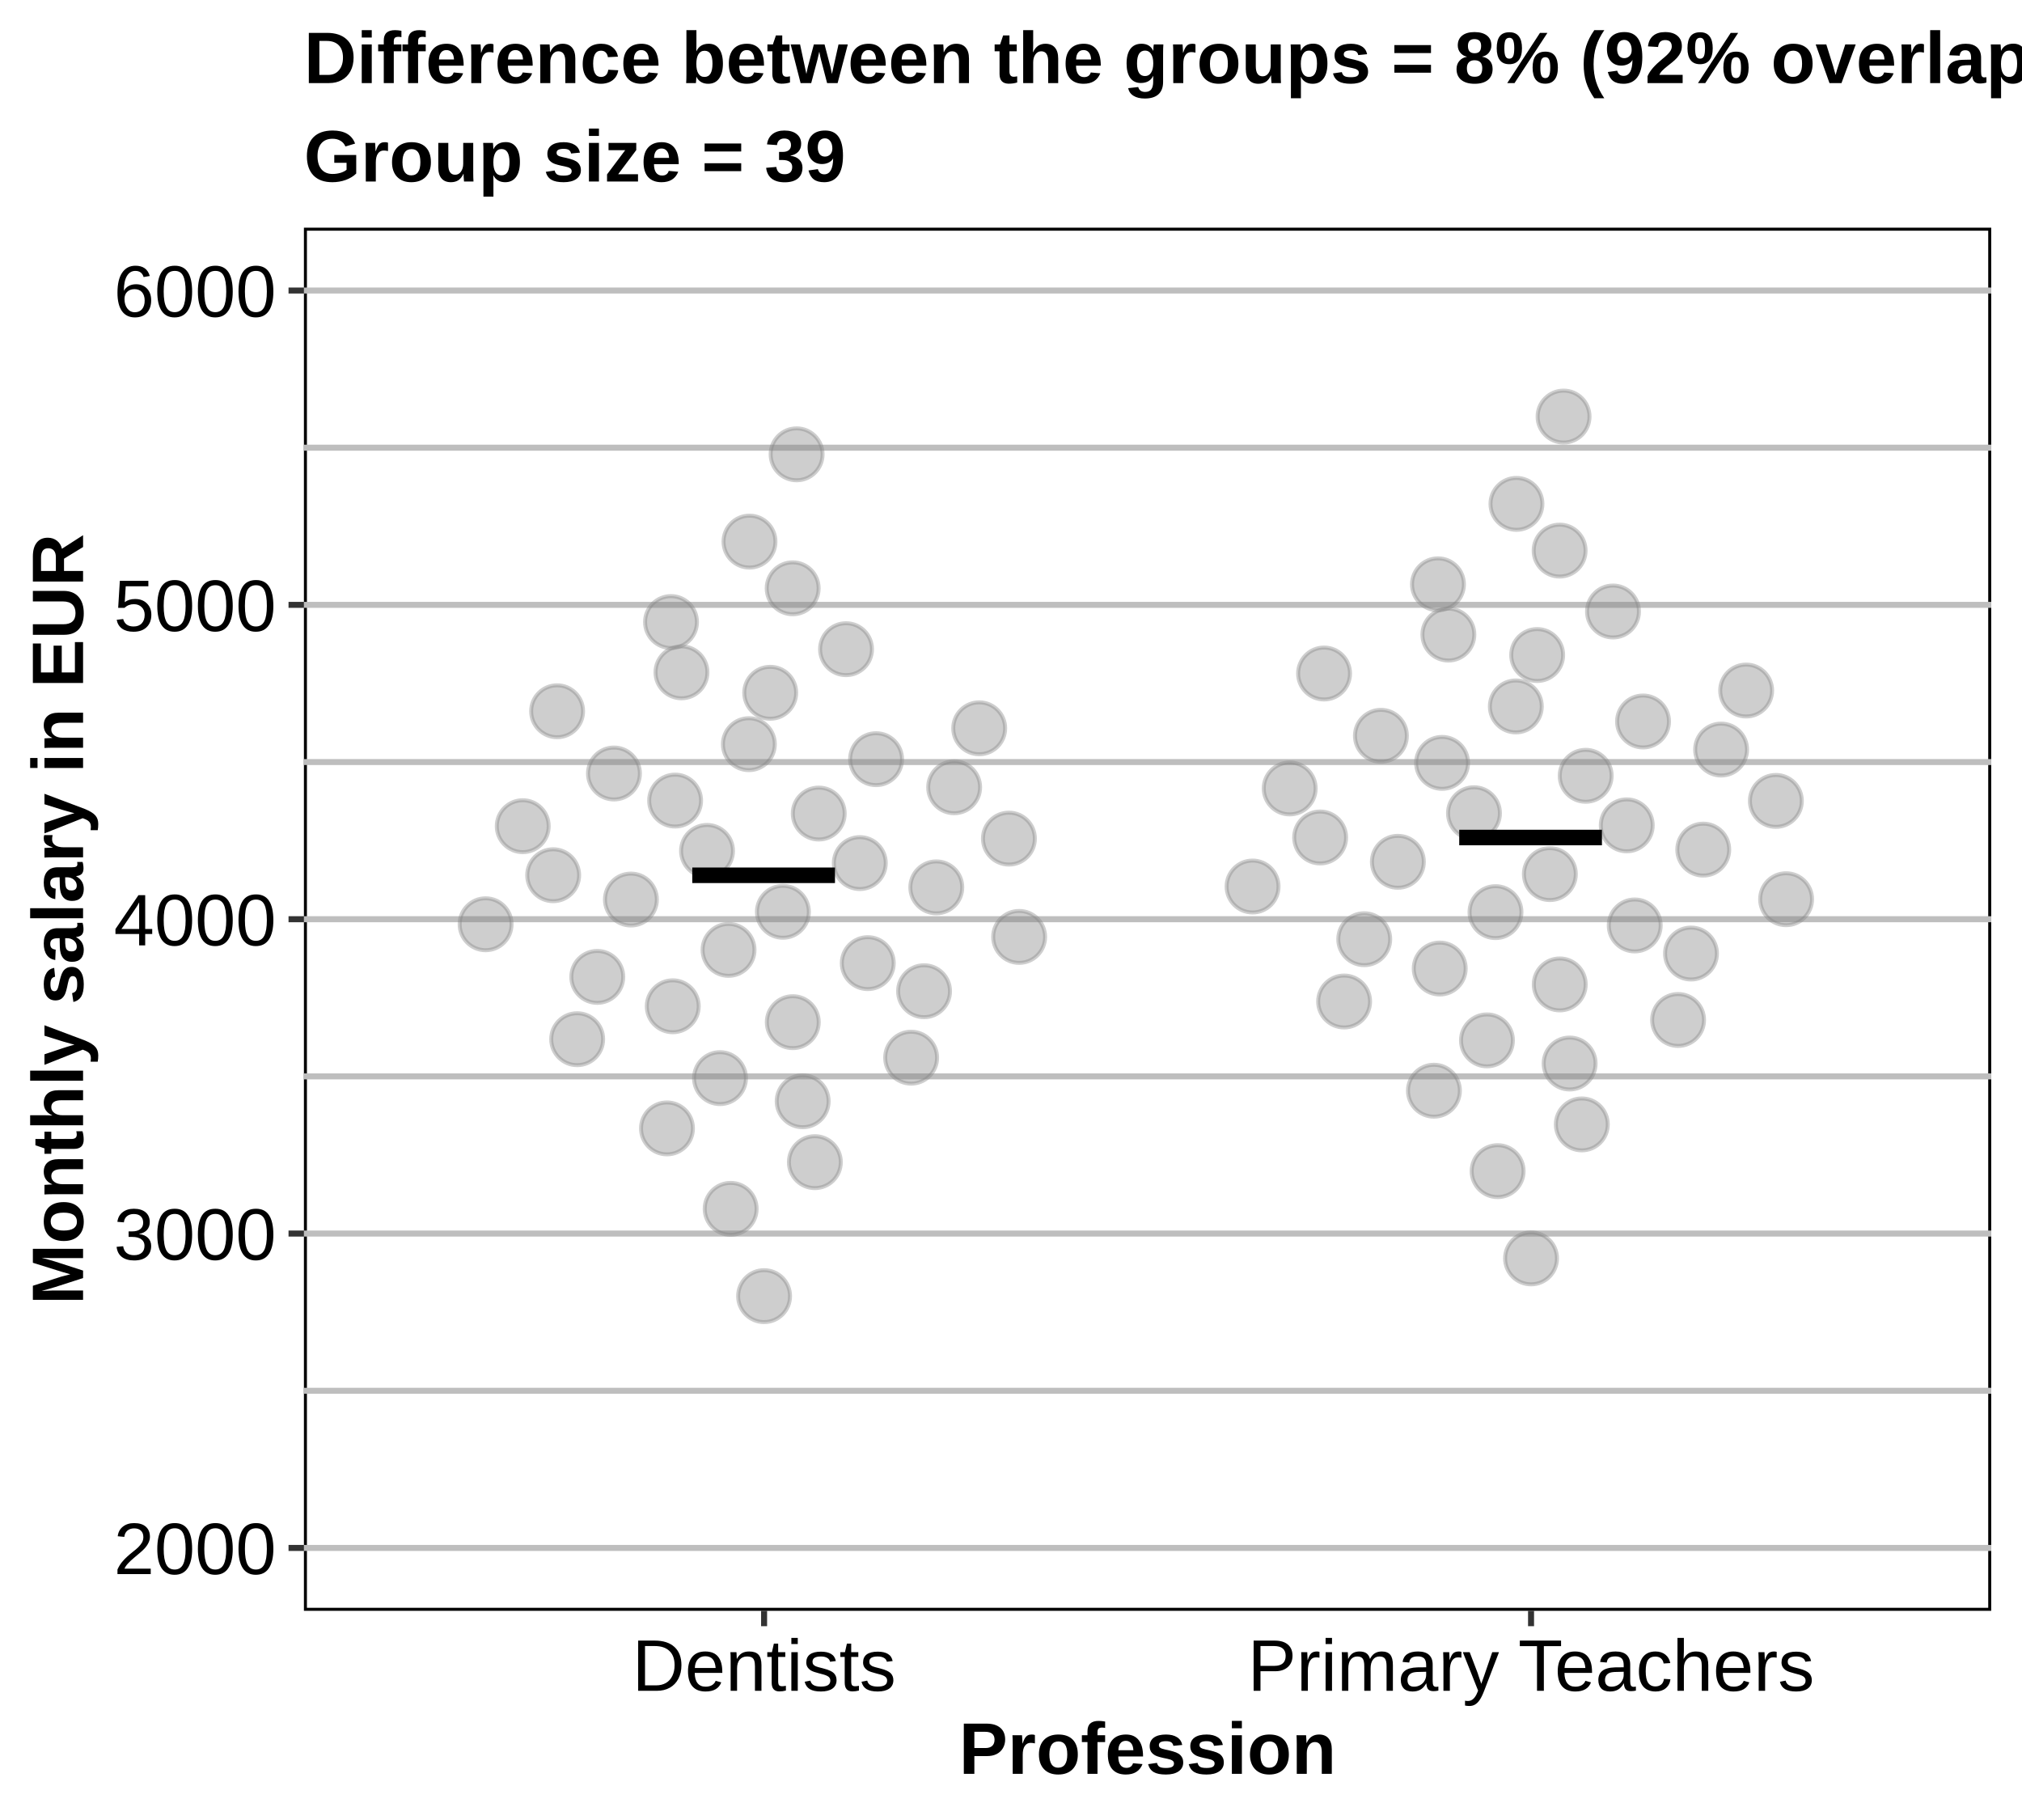
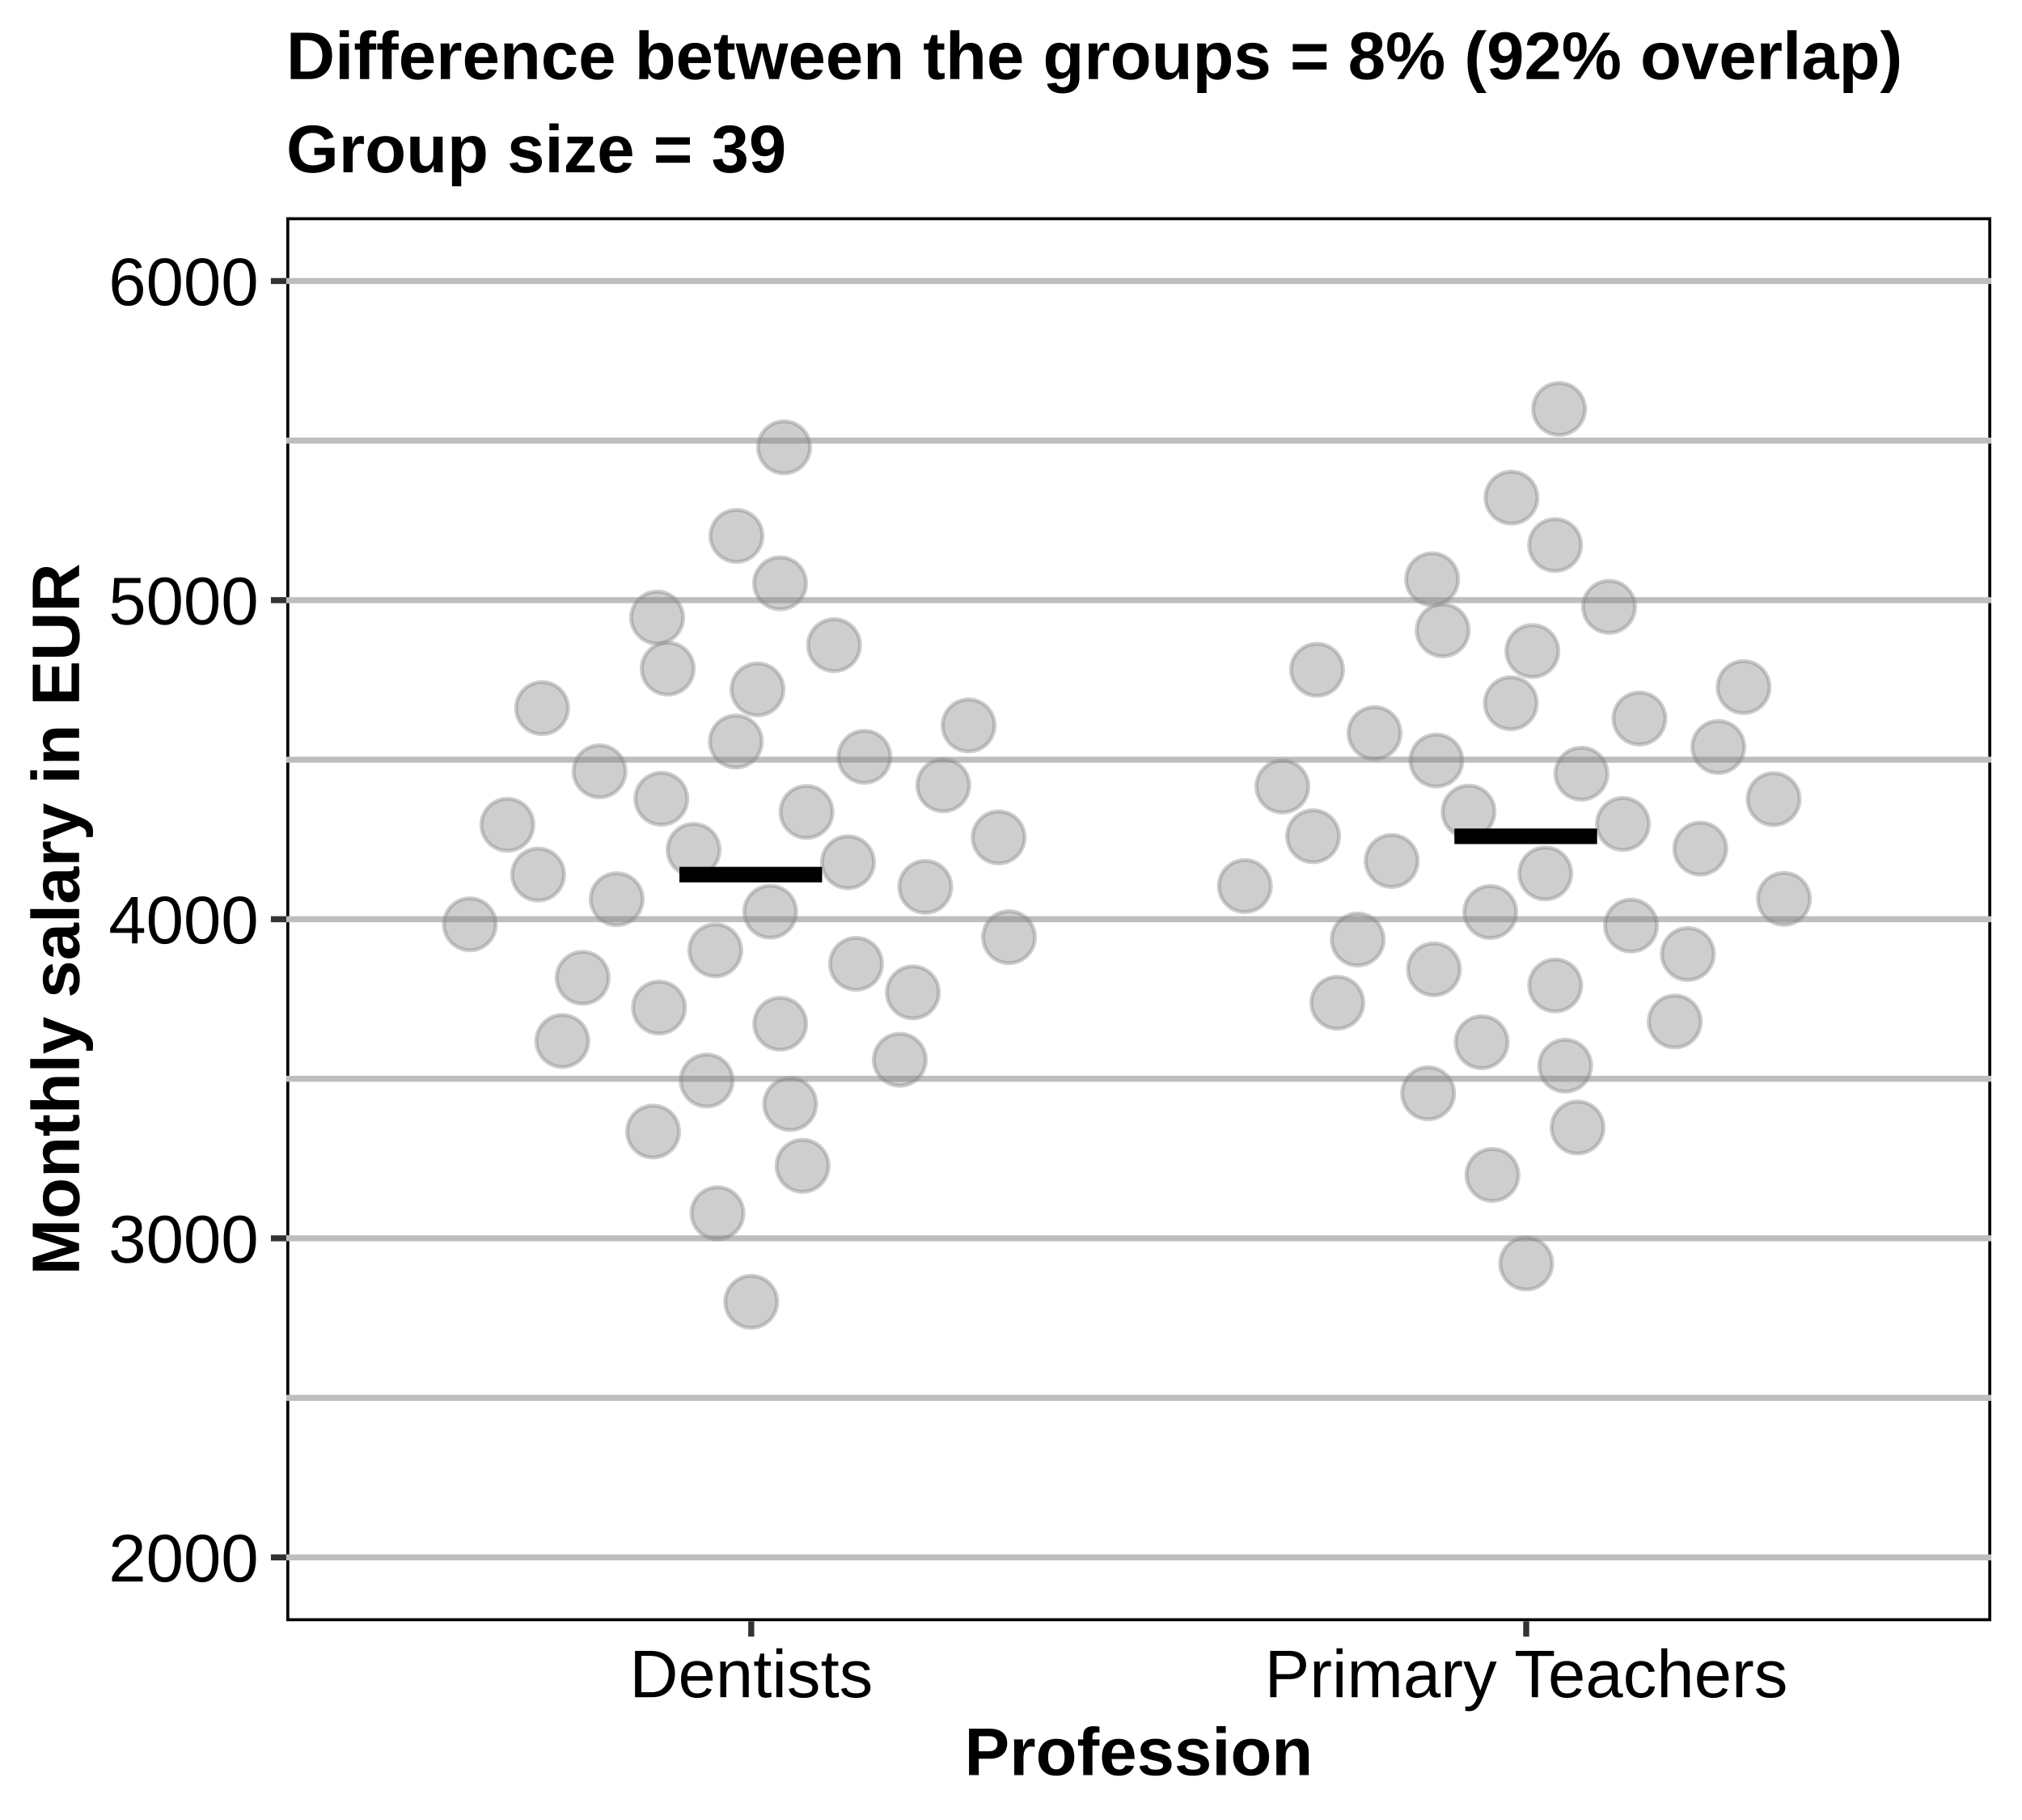
<svg xmlns="http://www.w3.org/2000/svg" class="svglite" width="360.00pt" height="324.00pt" viewBox="0 0 360.00 324.00">
  <defs>
    <style type="text/css">
    .svglite line, .svglite polyline, .svglite polygon, .svglite path, .svglite rect, .svglite circle {
      fill: none;
      stroke: #000000;
      stroke-linecap: round;
      stroke-linejoin: round;
      stroke-miterlimit: 10.00;
    }
    .svglite text {
      white-space: pre;
    }
  </style>
  </defs>
  <rect width="100%" height="100%" style="stroke: none; fill: #FFFFFF;" />
  <defs>
    <clipPath id="cpMC4wMHwzNjAuMDB8MC4wMHwzMjQuMDA=">
      <rect x="0.00" y="0.00" width="360.00" height="324.00" />
    </clipPath>
  </defs>
  <g clip-path="url(#cpMC4wMHwzNjAuMDB8MC4wMHwzMjQuMDA=)">
    <rect x="0.00" y="0.00" width="360.00" height="324.00" style="stroke-width: 1.07; stroke: #FFFFFF; fill: #FFFFFF;" />
  </g>
  <defs>
-     <clipPath id="cpNTQuMTF8MzU0LjUyfDQwLjUzfDI4Ni43Ng==">
-       <rect x="54.11" y="40.53" width="300.41" height="246.23" />
+     <clipPath id="cpNTAuOTd8MzU0LjUyfDM4LjY3fDI4OC42Mg==">
+       <rect x="50.97" y="38.67" width="303.56" height="249.94" />
    </clipPath>
  </defs>
-   <g clip-path="url(#cpNTQuMTF8MzU0LjUyfDQwLjUzfDI4Ni43Ng==)">
-     <rect x="54.11" y="40.53" width="300.41" height="246.23" style="stroke-width: 1.07; fill: #FFFFFF;" />
-     <polyline points="54.11,247.59 354.52,247.59 " style="stroke-width: 1.07; stroke: #BEBEBE; stroke-linecap: butt;" />
-     <polyline points="54.11,191.62 354.52,191.62 " style="stroke-width: 1.07; stroke: #BEBEBE; stroke-linecap: butt;" />
-     <polyline points="54.11,135.66 354.52,135.66 " style="stroke-width: 1.07; stroke: #BEBEBE; stroke-linecap: butt;" />
-     <polyline points="54.11,79.70 354.52,79.70 " style="stroke-width: 1.07; stroke: #BEBEBE; stroke-linecap: butt;" />
-     <polyline points="54.11,275.57 354.52,275.57 " style="stroke-width: 1.07; stroke: #BEBEBE; stroke-linecap: butt;" />
-     <polyline points="54.11,219.60 354.52,219.60 " style="stroke-width: 1.07; stroke: #BEBEBE; stroke-linecap: butt;" />
-     <polyline points="54.11,163.64 354.52,163.64 " style="stroke-width: 1.07; stroke: #BEBEBE; stroke-linecap: butt;" />
-     <polyline points="54.11,107.68 354.52,107.68 " style="stroke-width: 1.07; stroke: #BEBEBE; stroke-linecap: butt;" />
-     <polyline points="54.11,51.72 354.52,51.72 " style="stroke-width: 1.07; stroke: #BEBEBE; stroke-linecap: butt;" />
-     <circle cx="136.04" cy="230.74" r="4.62" style="stroke-width: 0.71; stroke: #848484; stroke-opacity: 0.40; fill: #848484; fill-opacity: 0.40;" />
-     <circle cx="130.09" cy="215.20" r="4.62" style="stroke-width: 0.71; stroke: #848484; stroke-opacity: 0.40; fill: #848484; fill-opacity: 0.40;" />
-     <circle cx="145.08" cy="206.89" r="4.62" style="stroke-width: 0.71; stroke: #848484; stroke-opacity: 0.40; fill: #848484; fill-opacity: 0.40;" />
-     <circle cx="118.75" cy="200.88" r="4.62" style="stroke-width: 0.71; stroke: #848484; stroke-opacity: 0.40; fill: #848484; fill-opacity: 0.40;" />
-     <circle cx="142.91" cy="196.05" r="4.62" style="stroke-width: 0.71; stroke: #848484; stroke-opacity: 0.40; fill: #848484; fill-opacity: 0.40;" />
-     <circle cx="128.19" cy="191.93" r="4.62" style="stroke-width: 0.71; stroke: #848484; stroke-opacity: 0.40; fill: #848484; fill-opacity: 0.40;" />
-     <circle cx="162.22" cy="188.29" r="4.62" style="stroke-width: 0.71; stroke: #848484; stroke-opacity: 0.40; fill: #848484; fill-opacity: 0.40;" />
-     <circle cx="102.76" cy="185.00" r="4.62" style="stroke-width: 0.71; stroke: #848484; stroke-opacity: 0.40; fill: #848484; fill-opacity: 0.40;" />
-     <circle cx="141.15" cy="181.97" r="4.62" style="stroke-width: 0.71; stroke: #848484; stroke-opacity: 0.40; fill: #848484; fill-opacity: 0.40;" />
-     <circle cx="119.78" cy="179.14" r="4.62" style="stroke-width: 0.71; stroke: #848484; stroke-opacity: 0.40; fill: #848484; fill-opacity: 0.40;" />
-     <circle cx="164.52" cy="176.46" r="4.62" style="stroke-width: 0.71; stroke: #848484; stroke-opacity: 0.40; fill: #848484; fill-opacity: 0.40;" />
-     <circle cx="106.34" cy="173.91" r="4.62" style="stroke-width: 0.71; stroke: #848484; stroke-opacity: 0.40; fill: #848484; fill-opacity: 0.40;" />
-     <circle cx="154.50" cy="171.46" r="4.62" style="stroke-width: 0.71; stroke: #848484; stroke-opacity: 0.40; fill: #848484; fill-opacity: 0.40;" />
-     <circle cx="129.71" cy="169.10" r="4.62" style="stroke-width: 0.71; stroke: #848484; stroke-opacity: 0.40; fill: #848484; fill-opacity: 0.40;" />
-     <circle cx="181.45" cy="166.79" r="4.62" style="stroke-width: 0.71; stroke: #848484; stroke-opacity: 0.40; fill: #848484; fill-opacity: 0.40;" />
-     <circle cx="86.46" cy="164.54" r="4.62" style="stroke-width: 0.71; stroke: #848484; stroke-opacity: 0.40; fill: #848484; fill-opacity: 0.40;" />
-     <circle cx="139.39" cy="162.32" r="4.62" style="stroke-width: 0.71; stroke: #848484; stroke-opacity: 0.40; fill: #848484; fill-opacity: 0.40;" />
-     <circle cx="112.33" cy="160.14" r="4.62" style="stroke-width: 0.71; stroke: #848484; stroke-opacity: 0.40; fill: #848484; fill-opacity: 0.40;" />
-     <circle cx="166.70" cy="157.97" r="4.62" style="stroke-width: 0.71; stroke: #848484; stroke-opacity: 0.40; fill: #848484; fill-opacity: 0.40;" />
-     <circle cx="98.49" cy="155.81" r="4.62" style="stroke-width: 0.71; stroke: #848484; stroke-opacity: 0.40; fill: #848484; fill-opacity: 0.40;" />
-     <circle cx="153.08" cy="153.65" r="4.62" style="stroke-width: 0.71; stroke: #848484; stroke-opacity: 0.40; fill: #848484; fill-opacity: 0.40;" />
-     <circle cx="125.88" cy="151.48" r="4.62" style="stroke-width: 0.71; stroke: #848484; stroke-opacity: 0.40; fill: #848484; fill-opacity: 0.40;" />
-     <circle cx="179.63" cy="149.29" r="4.62" style="stroke-width: 0.71; stroke: #848484; stroke-opacity: 0.40; fill: #848484; fill-opacity: 0.40;" />
-     <circle cx="93.07" cy="147.08" r="4.62" style="stroke-width: 0.71; stroke: #848484; stroke-opacity: 0.40; fill: #848484; fill-opacity: 0.40;" />
-     <circle cx="145.77" cy="144.83" r="4.62" style="stroke-width: 0.71; stroke: #848484; stroke-opacity: 0.40; fill: #848484; fill-opacity: 0.40;" />
-     <circle cx="120.20" cy="142.52" r="4.62" style="stroke-width: 0.71; stroke: #848484; stroke-opacity: 0.40; fill: #848484; fill-opacity: 0.40;" />
-     <circle cx="169.88" cy="140.15" r="4.62" style="stroke-width: 0.71; stroke: #848484; stroke-opacity: 0.40; fill: #848484; fill-opacity: 0.40;" />
-     <circle cx="109.31" cy="137.70" r="4.62" style="stroke-width: 0.71; stroke: #848484; stroke-opacity: 0.40; fill: #848484; fill-opacity: 0.40;" />
-     <circle cx="155.98" cy="135.15" r="4.62" style="stroke-width: 0.71; stroke: #848484; stroke-opacity: 0.40; fill: #848484; fill-opacity: 0.40;" />
-     <circle cx="133.33" cy="132.48" r="4.62" style="stroke-width: 0.71; stroke: #848484; stroke-opacity: 0.40; fill: #848484; fill-opacity: 0.40;" />
-     <circle cx="174.34" cy="129.65" r="4.62" style="stroke-width: 0.71; stroke: #848484; stroke-opacity: 0.40; fill: #848484; fill-opacity: 0.40;" />
-     <circle cx="99.19" cy="126.62" r="4.62" style="stroke-width: 0.71; stroke: #848484; stroke-opacity: 0.40; fill: #848484; fill-opacity: 0.40;" />
-     <circle cx="137.13" cy="123.33" r="4.62" style="stroke-width: 0.71; stroke: #848484; stroke-opacity: 0.40; fill: #848484; fill-opacity: 0.40;" />
-     <circle cx="121.33" cy="119.69" r="4.62" style="stroke-width: 0.71; stroke: #848484; stroke-opacity: 0.40; fill: #848484; fill-opacity: 0.40;" />
-     <circle cx="150.63" cy="115.57" r="4.62" style="stroke-width: 0.71; stroke: #848484; stroke-opacity: 0.40; fill: #848484; fill-opacity: 0.40;" />
-     <circle cx="119.47" cy="110.74" r="4.62" style="stroke-width: 0.71; stroke: #848484; stroke-opacity: 0.40; fill: #848484; fill-opacity: 0.40;" />
-     <circle cx="141.13" cy="104.73" r="4.62" style="stroke-width: 0.71; stroke: #848484; stroke-opacity: 0.40; fill: #848484; fill-opacity: 0.40;" />
-     <circle cx="133.44" cy="96.42" r="4.62" style="stroke-width: 0.71; stroke: #848484; stroke-opacity: 0.40; fill: #848484; fill-opacity: 0.40;" />
-     <circle cx="141.83" cy="80.88" r="4.62" style="stroke-width: 0.71; stroke: #848484; stroke-opacity: 0.40; fill: #848484; fill-opacity: 0.40;" />
-     <circle cx="272.59" cy="224.02" r="4.62" style="stroke-width: 0.71; stroke: #848484; stroke-opacity: 0.40; fill: #848484; fill-opacity: 0.40;" />
-     <circle cx="266.64" cy="208.49" r="4.62" style="stroke-width: 0.71; stroke: #848484; stroke-opacity: 0.40; fill: #848484; fill-opacity: 0.40;" />
-     <circle cx="281.63" cy="200.17" r="4.62" style="stroke-width: 0.71; stroke: #848484; stroke-opacity: 0.40; fill: #848484; fill-opacity: 0.40;" />
-     <circle cx="255.30" cy="194.17" r="4.62" style="stroke-width: 0.71; stroke: #848484; stroke-opacity: 0.40; fill: #848484; fill-opacity: 0.40;" />
-     <circle cx="279.46" cy="189.33" r="4.62" style="stroke-width: 0.71; stroke: #848484; stroke-opacity: 0.40; fill: #848484; fill-opacity: 0.40;" />
-     <circle cx="264.74" cy="185.21" r="4.62" style="stroke-width: 0.71; stroke: #848484; stroke-opacity: 0.40; fill: #848484; fill-opacity: 0.40;" />
-     <circle cx="298.77" cy="181.58" r="4.62" style="stroke-width: 0.71; stroke: #848484; stroke-opacity: 0.40; fill: #848484; fill-opacity: 0.40;" />
-     <circle cx="239.31" cy="178.29" r="4.62" style="stroke-width: 0.71; stroke: #848484; stroke-opacity: 0.40; fill: #848484; fill-opacity: 0.40;" />
-     <circle cx="277.70" cy="175.25" r="4.62" style="stroke-width: 0.71; stroke: #848484; stroke-opacity: 0.40; fill: #848484; fill-opacity: 0.40;" />
-     <circle cx="256.33" cy="172.42" r="4.62" style="stroke-width: 0.71; stroke: #848484; stroke-opacity: 0.40; fill: #848484; fill-opacity: 0.40;" />
-     <circle cx="301.07" cy="169.75" r="4.62" style="stroke-width: 0.71; stroke: #848484; stroke-opacity: 0.40; fill: #848484; fill-opacity: 0.40;" />
-     <circle cx="242.89" cy="167.20" r="4.62" style="stroke-width: 0.71; stroke: #848484; stroke-opacity: 0.40; fill: #848484; fill-opacity: 0.40;" />
-     <circle cx="291.05" cy="164.75" r="4.62" style="stroke-width: 0.71; stroke: #848484; stroke-opacity: 0.40; fill: #848484; fill-opacity: 0.40;" />
-     <circle cx="266.26" cy="162.38" r="4.62" style="stroke-width: 0.71; stroke: #848484; stroke-opacity: 0.40; fill: #848484; fill-opacity: 0.40;" />
-     <circle cx="318.00" cy="160.08" r="4.62" style="stroke-width: 0.71; stroke: #848484; stroke-opacity: 0.40; fill: #848484; fill-opacity: 0.40;" />
-     <circle cx="223.01" cy="157.82" r="4.62" style="stroke-width: 0.71; stroke: #848484; stroke-opacity: 0.40; fill: #848484; fill-opacity: 0.40;" />
-     <circle cx="275.94" cy="155.61" r="4.62" style="stroke-width: 0.71; stroke: #848484; stroke-opacity: 0.40; fill: #848484; fill-opacity: 0.40;" />
-     <circle cx="248.88" cy="153.42" r="4.62" style="stroke-width: 0.71; stroke: #848484; stroke-opacity: 0.40; fill: #848484; fill-opacity: 0.40;" />
-     <circle cx="303.25" cy="151.25" r="4.62" style="stroke-width: 0.71; stroke: #848484; stroke-opacity: 0.40; fill: #848484; fill-opacity: 0.40;" />
-     <circle cx="235.04" cy="149.09" r="4.62" style="stroke-width: 0.71; stroke: #848484; stroke-opacity: 0.40; fill: #848484; fill-opacity: 0.40;" />
-     <circle cx="289.63" cy="146.93" r="4.62" style="stroke-width: 0.71; stroke: #848484; stroke-opacity: 0.40; fill: #848484; fill-opacity: 0.40;" />
-     <circle cx="262.43" cy="144.77" r="4.62" style="stroke-width: 0.71; stroke: #848484; stroke-opacity: 0.40; fill: #848484; fill-opacity: 0.40;" />
-     <circle cx="316.18" cy="142.58" r="4.62" style="stroke-width: 0.71; stroke: #848484; stroke-opacity: 0.40; fill: #848484; fill-opacity: 0.40;" />
-     <circle cx="229.62" cy="140.36" r="4.62" style="stroke-width: 0.71; stroke: #848484; stroke-opacity: 0.40; fill: #848484; fill-opacity: 0.40;" />
-     <circle cx="282.32" cy="138.11" r="4.62" style="stroke-width: 0.71; stroke: #848484; stroke-opacity: 0.40; fill: #848484; fill-opacity: 0.40;" />
-     <circle cx="256.75" cy="135.81" r="4.62" style="stroke-width: 0.71; stroke: #848484; stroke-opacity: 0.40; fill: #848484; fill-opacity: 0.40;" />
-     <circle cx="306.43" cy="133.44" r="4.62" style="stroke-width: 0.71; stroke: #848484; stroke-opacity: 0.40; fill: #848484; fill-opacity: 0.40;" />
-     <circle cx="245.86" cy="130.99" r="4.62" style="stroke-width: 0.71; stroke: #848484; stroke-opacity: 0.40; fill: #848484; fill-opacity: 0.40;" />
-     <circle cx="292.53" cy="128.44" r="4.62" style="stroke-width: 0.71; stroke: #848484; stroke-opacity: 0.40; fill: #848484; fill-opacity: 0.40;" />
-     <circle cx="269.88" cy="125.76" r="4.62" style="stroke-width: 0.71; stroke: #848484; stroke-opacity: 0.40; fill: #848484; fill-opacity: 0.40;" />
-     <circle cx="310.89" cy="122.93" r="4.62" style="stroke-width: 0.71; stroke: #848484; stroke-opacity: 0.40; fill: #848484; fill-opacity: 0.40;" />
-     <circle cx="235.74" cy="119.90" r="4.62" style="stroke-width: 0.71; stroke: #848484; stroke-opacity: 0.40; fill: #848484; fill-opacity: 0.40;" />
-     <circle cx="273.68" cy="116.61" r="4.62" style="stroke-width: 0.71; stroke: #848484; stroke-opacity: 0.40; fill: #848484; fill-opacity: 0.40;" />
-     <circle cx="257.87" cy="112.97" r="4.62" style="stroke-width: 0.71; stroke: #848484; stroke-opacity: 0.40; fill: #848484; fill-opacity: 0.40;" />
-     <circle cx="287.18" cy="108.86" r="4.62" style="stroke-width: 0.71; stroke: #848484; stroke-opacity: 0.40; fill: #848484; fill-opacity: 0.40;" />
-     <circle cx="256.02" cy="104.02" r="4.62" style="stroke-width: 0.71; stroke: #848484; stroke-opacity: 0.40; fill: #848484; fill-opacity: 0.40;" />
-     <circle cx="277.68" cy="98.02" r="4.62" style="stroke-width: 0.71; stroke: #848484; stroke-opacity: 0.40; fill: #848484; fill-opacity: 0.40;" />
-     <circle cx="269.99" cy="89.70" r="4.62" style="stroke-width: 0.71; stroke: #848484; stroke-opacity: 0.40; fill: #848484; fill-opacity: 0.40;" />
-     <circle cx="278.38" cy="74.16" r="4.62" style="stroke-width: 0.71; stroke: #848484; stroke-opacity: 0.40; fill: #848484; fill-opacity: 0.40;" />
-     <text x="136.04" y="148.53" text-anchor="middle" style="font-size: 43.62px; font-family: &quot;Arial&quot;;" textLength="24.26px" lengthAdjust="spacingAndGlyphs">_</text>
-     <text x="272.59" y="141.81" text-anchor="middle" style="font-size: 43.62px; font-family: &quot;Arial&quot;;" textLength="24.26px" lengthAdjust="spacingAndGlyphs">_</text>
+   <g clip-path="url(#cpNTAuOTd8MzU0LjUyfDM4LjY3fDI4OC42Mg==)">
+     <rect x="50.97" y="38.67" width="303.56" height="249.94" style="stroke-width: 1.07; fill: #FFFFFF;" />
+     <polyline points="50.97,248.85 354.52,248.85 " style="stroke-width: 1.07; stroke: #BEBEBE; stroke-linecap: butt;" />
+     <polyline points="50.97,192.05 354.52,192.05 " style="stroke-width: 1.07; stroke: #BEBEBE; stroke-linecap: butt;" />
+     <polyline points="50.97,135.24 354.52,135.24 " style="stroke-width: 1.07; stroke: #BEBEBE; stroke-linecap: butt;" />
+     <polyline points="50.97,78.44 354.52,78.44 " style="stroke-width: 1.07; stroke: #BEBEBE; stroke-linecap: butt;" />
+     <polyline points="50.97,277.25 354.52,277.25 " style="stroke-width: 1.07; stroke: #BEBEBE; stroke-linecap: butt;" />
+     <polyline points="50.97,220.45 354.52,220.45 " style="stroke-width: 1.07; stroke: #BEBEBE; stroke-linecap: butt;" />
+     <polyline points="50.97,163.64 354.52,163.64 " style="stroke-width: 1.07; stroke: #BEBEBE; stroke-linecap: butt;" />
+     <polyline points="50.97,106.84 354.52,106.84 " style="stroke-width: 1.07; stroke: #BEBEBE; stroke-linecap: butt;" />
+     <polyline points="50.97,50.03 354.52,50.03 " style="stroke-width: 1.07; stroke: #BEBEBE; stroke-linecap: butt;" />
+     <circle cx="133.75" cy="231.75" r="4.62" style="stroke-width: 0.71; stroke: #848484; stroke-opacity: 0.40; fill: #848484; fill-opacity: 0.40;" />
+     <circle cx="127.74" cy="215.98" r="4.62" style="stroke-width: 0.71; stroke: #848484; stroke-opacity: 0.40; fill: #848484; fill-opacity: 0.40;" />
+     <circle cx="142.89" cy="207.54" r="4.62" style="stroke-width: 0.71; stroke: #848484; stroke-opacity: 0.40; fill: #848484; fill-opacity: 0.40;" />
+     <circle cx="116.28" cy="201.44" r="4.62" style="stroke-width: 0.71; stroke: #848484; stroke-opacity: 0.40; fill: #848484; fill-opacity: 0.40;" />
+     <circle cx="140.69" cy="196.54" r="4.62" style="stroke-width: 0.71; stroke: #848484; stroke-opacity: 0.40; fill: #848484; fill-opacity: 0.40;" />
+     <circle cx="125.82" cy="192.36" r="4.62" style="stroke-width: 0.71; stroke: #848484; stroke-opacity: 0.40; fill: #848484; fill-opacity: 0.40;" />
+     <circle cx="160.20" cy="188.66" r="4.62" style="stroke-width: 0.71; stroke: #848484; stroke-opacity: 0.40; fill: #848484; fill-opacity: 0.40;" />
+     <circle cx="100.12" cy="185.32" r="4.62" style="stroke-width: 0.71; stroke: #848484; stroke-opacity: 0.40; fill: #848484; fill-opacity: 0.40;" />
+     <circle cx="138.91" cy="182.25" r="4.62" style="stroke-width: 0.71; stroke: #848484; stroke-opacity: 0.40; fill: #848484; fill-opacity: 0.40;" />
+     <circle cx="117.33" cy="179.37" r="4.62" style="stroke-width: 0.71; stroke: #848484; stroke-opacity: 0.40; fill: #848484; fill-opacity: 0.40;" />
+     <circle cx="162.53" cy="176.66" r="4.62" style="stroke-width: 0.71; stroke: #848484; stroke-opacity: 0.40; fill: #848484; fill-opacity: 0.40;" />
+     <circle cx="103.74" cy="174.07" r="4.62" style="stroke-width: 0.71; stroke: #848484; stroke-opacity: 0.40; fill: #848484; fill-opacity: 0.40;" />
+     <circle cx="152.41" cy="171.58" r="4.62" style="stroke-width: 0.71; stroke: #848484; stroke-opacity: 0.40; fill: #848484; fill-opacity: 0.40;" />
+     <circle cx="127.35" cy="169.18" r="4.62" style="stroke-width: 0.71; stroke: #848484; stroke-opacity: 0.40; fill: #848484; fill-opacity: 0.40;" />
+     <circle cx="179.64" cy="166.84" r="4.62" style="stroke-width: 0.71; stroke: #848484; stroke-opacity: 0.40; fill: #848484; fill-opacity: 0.40;" />
+     <circle cx="83.66" cy="164.55" r="4.62" style="stroke-width: 0.71; stroke: #848484; stroke-opacity: 0.40; fill: #848484; fill-opacity: 0.40;" />
+     <circle cx="137.14" cy="162.30" r="4.62" style="stroke-width: 0.71; stroke: #848484; stroke-opacity: 0.40; fill: #848484; fill-opacity: 0.40;" />
+     <circle cx="109.80" cy="160.08" r="4.62" style="stroke-width: 0.71; stroke: #848484; stroke-opacity: 0.40; fill: #848484; fill-opacity: 0.40;" />
+     <circle cx="164.74" cy="157.88" r="4.62" style="stroke-width: 0.71; stroke: #848484; stroke-opacity: 0.40; fill: #848484; fill-opacity: 0.40;" />
+     <circle cx="95.81" cy="155.69" r="4.62" style="stroke-width: 0.71; stroke: #848484; stroke-opacity: 0.40; fill: #848484; fill-opacity: 0.40;" />
+     <circle cx="150.97" cy="153.50" r="4.62" style="stroke-width: 0.71; stroke: #848484; stroke-opacity: 0.40; fill: #848484; fill-opacity: 0.40;" />
+     <circle cx="123.49" cy="151.30" r="4.62" style="stroke-width: 0.71; stroke: #848484; stroke-opacity: 0.40; fill: #848484; fill-opacity: 0.40;" />
+     <circle cx="177.80" cy="149.08" r="4.62" style="stroke-width: 0.71; stroke: #848484; stroke-opacity: 0.40; fill: #848484; fill-opacity: 0.40;" />
+     <circle cx="90.34" cy="146.83" r="4.62" style="stroke-width: 0.71; stroke: #848484; stroke-opacity: 0.40; fill: #848484; fill-opacity: 0.40;" />
+     <circle cx="143.59" cy="144.54" r="4.62" style="stroke-width: 0.71; stroke: #848484; stroke-opacity: 0.40; fill: #848484; fill-opacity: 0.40;" />
+     <circle cx="117.75" cy="142.20" r="4.62" style="stroke-width: 0.71; stroke: #848484; stroke-opacity: 0.40; fill: #848484; fill-opacity: 0.40;" />
+     <circle cx="167.95" cy="139.80" r="4.62" style="stroke-width: 0.71; stroke: #848484; stroke-opacity: 0.40; fill: #848484; fill-opacity: 0.40;" />
+     <circle cx="106.74" cy="137.31" r="4.62" style="stroke-width: 0.71; stroke: #848484; stroke-opacity: 0.40; fill: #848484; fill-opacity: 0.40;" />
+     <circle cx="153.90" cy="134.73" r="4.62" style="stroke-width: 0.71; stroke: #848484; stroke-opacity: 0.40; fill: #848484; fill-opacity: 0.40;" />
+     <circle cx="131.01" cy="132.01" r="4.62" style="stroke-width: 0.71; stroke: #848484; stroke-opacity: 0.40; fill: #848484; fill-opacity: 0.40;" />
+     <circle cx="172.45" cy="129.14" r="4.62" style="stroke-width: 0.71; stroke: #848484; stroke-opacity: 0.40; fill: #848484; fill-opacity: 0.40;" />
+     <circle cx="96.51" cy="126.06" r="4.62" style="stroke-width: 0.71; stroke: #848484; stroke-opacity: 0.40; fill: #848484; fill-opacity: 0.40;" />
+     <circle cx="134.86" cy="122.72" r="4.62" style="stroke-width: 0.71; stroke: #848484; stroke-opacity: 0.40; fill: #848484; fill-opacity: 0.40;" />
+     <circle cx="118.88" cy="119.03" r="4.62" style="stroke-width: 0.71; stroke: #848484; stroke-opacity: 0.40; fill: #848484; fill-opacity: 0.40;" />
+     <circle cx="148.50" cy="114.85" r="4.62" style="stroke-width: 0.71; stroke: #848484; stroke-opacity: 0.40; fill: #848484; fill-opacity: 0.40;" />
+     <circle cx="117.00" cy="109.94" r="4.62" style="stroke-width: 0.71; stroke: #848484; stroke-opacity: 0.40; fill: #848484; fill-opacity: 0.40;" />
+     <circle cx="138.89" cy="103.84" r="4.62" style="stroke-width: 0.71; stroke: #848484; stroke-opacity: 0.40; fill: #848484; fill-opacity: 0.40;" />
+     <circle cx="131.12" cy="95.40" r="4.62" style="stroke-width: 0.71; stroke: #848484; stroke-opacity: 0.40; fill: #848484; fill-opacity: 0.40;" />
+     <circle cx="139.60" cy="79.63" r="4.62" style="stroke-width: 0.71; stroke: #848484; stroke-opacity: 0.40; fill: #848484; fill-opacity: 0.40;" />
+     <circle cx="271.73" cy="224.93" r="4.62" style="stroke-width: 0.71; stroke: #848484; stroke-opacity: 0.40; fill: #848484; fill-opacity: 0.40;" />
+     <circle cx="265.72" cy="209.16" r="4.62" style="stroke-width: 0.71; stroke: #848484; stroke-opacity: 0.40; fill: #848484; fill-opacity: 0.40;" />
+     <circle cx="280.87" cy="200.72" r="4.62" style="stroke-width: 0.71; stroke: #848484; stroke-opacity: 0.40; fill: #848484; fill-opacity: 0.40;" />
+     <circle cx="254.26" cy="194.63" r="4.62" style="stroke-width: 0.71; stroke: #848484; stroke-opacity: 0.40; fill: #848484; fill-opacity: 0.40;" />
+     <circle cx="278.67" cy="189.72" r="4.62" style="stroke-width: 0.71; stroke: #848484; stroke-opacity: 0.40; fill: #848484; fill-opacity: 0.40;" />
+     <circle cx="263.80" cy="185.54" r="4.62" style="stroke-width: 0.71; stroke: #848484; stroke-opacity: 0.40; fill: #848484; fill-opacity: 0.40;" />
+     <circle cx="298.18" cy="181.85" r="4.62" style="stroke-width: 0.71; stroke: #848484; stroke-opacity: 0.40; fill: #848484; fill-opacity: 0.40;" />
+     <circle cx="238.10" cy="178.51" r="4.62" style="stroke-width: 0.71; stroke: #848484; stroke-opacity: 0.40; fill: #848484; fill-opacity: 0.40;" />
+     <circle cx="276.89" cy="175.43" r="4.62" style="stroke-width: 0.71; stroke: #848484; stroke-opacity: 0.40; fill: #848484; fill-opacity: 0.40;" />
+     <circle cx="255.30" cy="172.56" r="4.62" style="stroke-width: 0.71; stroke: #848484; stroke-opacity: 0.40; fill: #848484; fill-opacity: 0.40;" />
+     <circle cx="300.51" cy="169.84" r="4.62" style="stroke-width: 0.71; stroke: #848484; stroke-opacity: 0.40; fill: #848484; fill-opacity: 0.40;" />
+     <circle cx="241.72" cy="167.25" r="4.62" style="stroke-width: 0.71; stroke: #848484; stroke-opacity: 0.40; fill: #848484; fill-opacity: 0.40;" />
+     <circle cx="290.39" cy="164.77" r="4.62" style="stroke-width: 0.71; stroke: #848484; stroke-opacity: 0.40; fill: #848484; fill-opacity: 0.40;" />
+     <circle cx="265.33" cy="162.36" r="4.62" style="stroke-width: 0.71; stroke: #848484; stroke-opacity: 0.40; fill: #848484; fill-opacity: 0.40;" />
+     <circle cx="317.62" cy="160.02" r="4.62" style="stroke-width: 0.71; stroke: #848484; stroke-opacity: 0.40; fill: #848484; fill-opacity: 0.40;" />
+     <circle cx="221.64" cy="157.74" r="4.62" style="stroke-width: 0.71; stroke: #848484; stroke-opacity: 0.40; fill: #848484; fill-opacity: 0.40;" />
+     <circle cx="275.12" cy="155.49" r="4.62" style="stroke-width: 0.71; stroke: #848484; stroke-opacity: 0.40; fill: #848484; fill-opacity: 0.40;" />
+     <circle cx="247.78" cy="153.27" r="4.62" style="stroke-width: 0.71; stroke: #848484; stroke-opacity: 0.40; fill: #848484; fill-opacity: 0.40;" />
+     <circle cx="302.72" cy="151.07" r="4.62" style="stroke-width: 0.71; stroke: #848484; stroke-opacity: 0.40; fill: #848484; fill-opacity: 0.40;" />
+     <circle cx="233.79" cy="148.87" r="4.62" style="stroke-width: 0.71; stroke: #848484; stroke-opacity: 0.40; fill: #848484; fill-opacity: 0.40;" />
+     <circle cx="288.95" cy="146.68" r="4.62" style="stroke-width: 0.71; stroke: #848484; stroke-opacity: 0.40; fill: #848484; fill-opacity: 0.40;" />
+     <circle cx="261.47" cy="144.48" r="4.62" style="stroke-width: 0.71; stroke: #848484; stroke-opacity: 0.40; fill: #848484; fill-opacity: 0.40;" />
+     <circle cx="315.78" cy="142.26" r="4.62" style="stroke-width: 0.71; stroke: #848484; stroke-opacity: 0.40; fill: #848484; fill-opacity: 0.40;" />
+     <circle cx="228.32" cy="140.01" r="4.62" style="stroke-width: 0.71; stroke: #848484; stroke-opacity: 0.40; fill: #848484; fill-opacity: 0.40;" />
+     <circle cx="281.56" cy="137.73" r="4.62" style="stroke-width: 0.71; stroke: #848484; stroke-opacity: 0.40; fill: #848484; fill-opacity: 0.40;" />
+     <circle cx="255.73" cy="135.39" r="4.62" style="stroke-width: 0.71; stroke: #848484; stroke-opacity: 0.40; fill: #848484; fill-opacity: 0.40;" />
+     <circle cx="305.93" cy="132.98" r="4.62" style="stroke-width: 0.71; stroke: #848484; stroke-opacity: 0.40; fill: #848484; fill-opacity: 0.40;" />
+     <circle cx="244.72" cy="130.50" r="4.62" style="stroke-width: 0.71; stroke: #848484; stroke-opacity: 0.40; fill: #848484; fill-opacity: 0.40;" />
+     <circle cx="291.88" cy="127.91" r="4.62" style="stroke-width: 0.71; stroke: #848484; stroke-opacity: 0.40; fill: #848484; fill-opacity: 0.40;" />
+     <circle cx="268.99" cy="125.19" r="4.62" style="stroke-width: 0.71; stroke: #848484; stroke-opacity: 0.40; fill: #848484; fill-opacity: 0.40;" />
+     <circle cx="310.43" cy="122.32" r="4.62" style="stroke-width: 0.71; stroke: #848484; stroke-opacity: 0.40; fill: #848484; fill-opacity: 0.40;" />
+     <circle cx="234.49" cy="119.24" r="4.62" style="stroke-width: 0.71; stroke: #848484; stroke-opacity: 0.40; fill: #848484; fill-opacity: 0.40;" />
+     <circle cx="272.83" cy="115.90" r="4.62" style="stroke-width: 0.71; stroke: #848484; stroke-opacity: 0.40; fill: #848484; fill-opacity: 0.40;" />
+     <circle cx="256.86" cy="112.21" r="4.62" style="stroke-width: 0.71; stroke: #848484; stroke-opacity: 0.40; fill: #848484; fill-opacity: 0.40;" />
+     <circle cx="286.48" cy="108.03" r="4.62" style="stroke-width: 0.71; stroke: #848484; stroke-opacity: 0.40; fill: #848484; fill-opacity: 0.40;" />
+     <circle cx="254.98" cy="103.12" r="4.62" style="stroke-width: 0.71; stroke: #848484; stroke-opacity: 0.40; fill: #848484; fill-opacity: 0.40;" />
+     <circle cx="276.87" cy="97.03" r="4.62" style="stroke-width: 0.71; stroke: #848484; stroke-opacity: 0.40; fill: #848484; fill-opacity: 0.40;" />
+     <circle cx="269.10" cy="88.59" r="4.62" style="stroke-width: 0.71; stroke: #848484; stroke-opacity: 0.40; fill: #848484; fill-opacity: 0.40;" />
+     <circle cx="277.58" cy="72.81" r="4.62" style="stroke-width: 0.71; stroke: #848484; stroke-opacity: 0.40; fill: #848484; fill-opacity: 0.40;" />
+     <text x="133.75" y="148.41" text-anchor="middle" style="font-size: 43.62px; font-family: &quot;Arial&quot;;" textLength="24.26px" lengthAdjust="spacingAndGlyphs">_</text>
+     <text x="271.73" y="141.59" text-anchor="middle" style="font-size: 43.62px; font-family: &quot;Arial&quot;;" textLength="24.26px" lengthAdjust="spacingAndGlyphs">_</text>
  </g>
  <g clip-path="url(#cpMC4wMHwzNjAuMDB8MC4wMHwzMjQuMDA=)">
-     <text x="49.18" y="280.22" text-anchor="end" style="font-size: 13.00px; font-family: &quot;Arial&quot;;" textLength="28.92px" lengthAdjust="spacingAndGlyphs">2000</text>
-     <text x="49.18" y="224.26" text-anchor="end" style="font-size: 13.00px; font-family: &quot;Arial&quot;;" textLength="28.92px" lengthAdjust="spacingAndGlyphs">3000</text>
-     <text x="49.18" y="168.30" text-anchor="end" style="font-size: 13.00px; font-family: &quot;Arial&quot;;" textLength="28.92px" lengthAdjust="spacingAndGlyphs">4000</text>
-     <text x="49.18" y="112.34" text-anchor="end" style="font-size: 13.00px; font-family: &quot;Arial&quot;;" textLength="28.92px" lengthAdjust="spacingAndGlyphs">5000</text>
-     <text x="49.18" y="56.38" text-anchor="end" style="font-size: 13.00px; font-family: &quot;Arial&quot;;" textLength="28.92px" lengthAdjust="spacingAndGlyphs">6000</text>
-     <polyline points="51.37,275.57 54.11,275.57 " style="stroke-width: 1.07; stroke: #333333; stroke-linecap: butt;" />
-     <polyline points="51.37,219.60 54.11,219.60 " style="stroke-width: 1.07; stroke: #333333; stroke-linecap: butt;" />
-     <polyline points="51.37,163.64 54.11,163.64 " style="stroke-width: 1.07; stroke: #333333; stroke-linecap: butt;" />
-     <polyline points="51.37,107.68 54.11,107.68 " style="stroke-width: 1.07; stroke: #333333; stroke-linecap: butt;" />
-     <polyline points="51.37,51.72 54.11,51.72 " style="stroke-width: 1.07; stroke: #333333; stroke-linecap: butt;" />
-     <polyline points="136.04,289.50 136.04,286.76 " style="stroke-width: 1.07; stroke: #333333; stroke-linecap: butt;" />
-     <polyline points="272.59,289.50 272.59,286.76 " style="stroke-width: 1.07; stroke: #333333; stroke-linecap: butt;" />
-     <text x="136.04" y="301.00" text-anchor="middle" style="font-size: 13.00px; font-family: &quot;Arial&quot;;" textLength="46.97px" lengthAdjust="spacingAndGlyphs">Dentists</text>
-     <text x="272.59" y="301.00" text-anchor="middle" style="font-size: 13.00px; font-family: &quot;Arial&quot;;" textLength="100.90px" lengthAdjust="spacingAndGlyphs">Primary Teachers</text>
-     <text x="204.32" y="315.78" text-anchor="middle" style="font-size: 13.00px; font-weight: bold; font-family: &quot;Arial&quot;;" textLength="67.19px" lengthAdjust="spacingAndGlyphs">Profession</text>
-     <text transform="translate(14.79,163.64) rotate(-90)" text-anchor="middle" style="font-size: 13.00px; font-weight: bold; font-family: &quot;Arial&quot;;" textLength="137.27px" lengthAdjust="spacingAndGlyphs">Monthly salary in EUR</text>
-     <text x="54.11" y="32.31" style="font-size: 13.00px; font-weight: bold; font-family: &quot;Arial&quot;;" textLength="96.47px" lengthAdjust="spacingAndGlyphs">Group size = 39</text>
-     <text x="54.11" y="14.79" style="font-size: 13.00px; font-weight: bold; font-family: &quot;Arial&quot;;" textLength="311.75px" lengthAdjust="spacingAndGlyphs">Difference between the groups = 8% (92% overlap)</text>
+     <text x="46.03" y="281.55" text-anchor="end" style="font-size: 12.00px; font-family: &quot;Arial&quot;;" textLength="26.70px" lengthAdjust="spacingAndGlyphs">2000</text>
+     <text x="46.03" y="224.75" text-anchor="end" style="font-size: 12.00px; font-family: &quot;Arial&quot;;" textLength="26.70px" lengthAdjust="spacingAndGlyphs">3000</text>
+     <text x="46.03" y="167.94" text-anchor="end" style="font-size: 12.00px; font-family: &quot;Arial&quot;;" textLength="26.70px" lengthAdjust="spacingAndGlyphs">4000</text>
+     <text x="46.03" y="111.14" text-anchor="end" style="font-size: 12.00px; font-family: &quot;Arial&quot;;" textLength="26.70px" lengthAdjust="spacingAndGlyphs">5000</text>
+     <text x="46.03" y="54.33" text-anchor="end" style="font-size: 12.00px; font-family: &quot;Arial&quot;;" textLength="26.70px" lengthAdjust="spacingAndGlyphs">6000</text>
+     <polyline points="48.23,277.25 50.97,277.25 " style="stroke-width: 1.07; stroke: #333333; stroke-linecap: butt;" />
+     <polyline points="48.23,220.45 50.97,220.45 " style="stroke-width: 1.07; stroke: #333333; stroke-linecap: butt;" />
+     <polyline points="48.23,163.64 50.97,163.64 " style="stroke-width: 1.07; stroke: #333333; stroke-linecap: butt;" />
+     <polyline points="48.23,106.84 50.97,106.84 " style="stroke-width: 1.07; stroke: #333333; stroke-linecap: butt;" />
+     <polyline points="48.23,50.03 50.97,50.03 " style="stroke-width: 1.07; stroke: #333333; stroke-linecap: butt;" />
+     <polyline points="133.75,291.36 133.75,288.62 " style="stroke-width: 1.07; stroke: #333333; stroke-linecap: butt;" />
+     <polyline points="271.73,291.36 271.73,288.62 " style="stroke-width: 1.07; stroke: #333333; stroke-linecap: butt;" />
+     <text x="133.75" y="302.14" text-anchor="middle" style="font-size: 12.00px; font-family: &quot;Arial&quot;;" textLength="43.36px" lengthAdjust="spacingAndGlyphs">Dentists</text>
+     <text x="271.73" y="302.14" text-anchor="middle" style="font-size: 12.00px; font-family: &quot;Arial&quot;;" textLength="93.16px" lengthAdjust="spacingAndGlyphs">Primary Teachers</text>
+     <text x="202.74" y="316.00" text-anchor="middle" style="font-size: 12.00px; font-weight: bold; font-family: &quot;Arial&quot;;" textLength="62.02px" lengthAdjust="spacingAndGlyphs">Profession</text>
+     <text transform="translate(14.08,163.64) rotate(-90)" text-anchor="middle" style="font-size: 12.00px; font-weight: bold; font-family: &quot;Arial&quot;;" textLength="126.71px" lengthAdjust="spacingAndGlyphs">Monthly salary in EUR</text>
+     <text x="50.97" y="30.67" style="font-size: 12.00px; font-weight: bold; font-family: &quot;Arial&quot;;" textLength="89.05px" lengthAdjust="spacingAndGlyphs">Group size = 39</text>
+     <text x="50.97" y="14.08" style="font-size: 12.00px; font-weight: bold; font-family: &quot;Arial&quot;;" textLength="287.77px" lengthAdjust="spacingAndGlyphs">Difference between the groups = 8% (92% overlap)</text>
  </g>
</svg>
